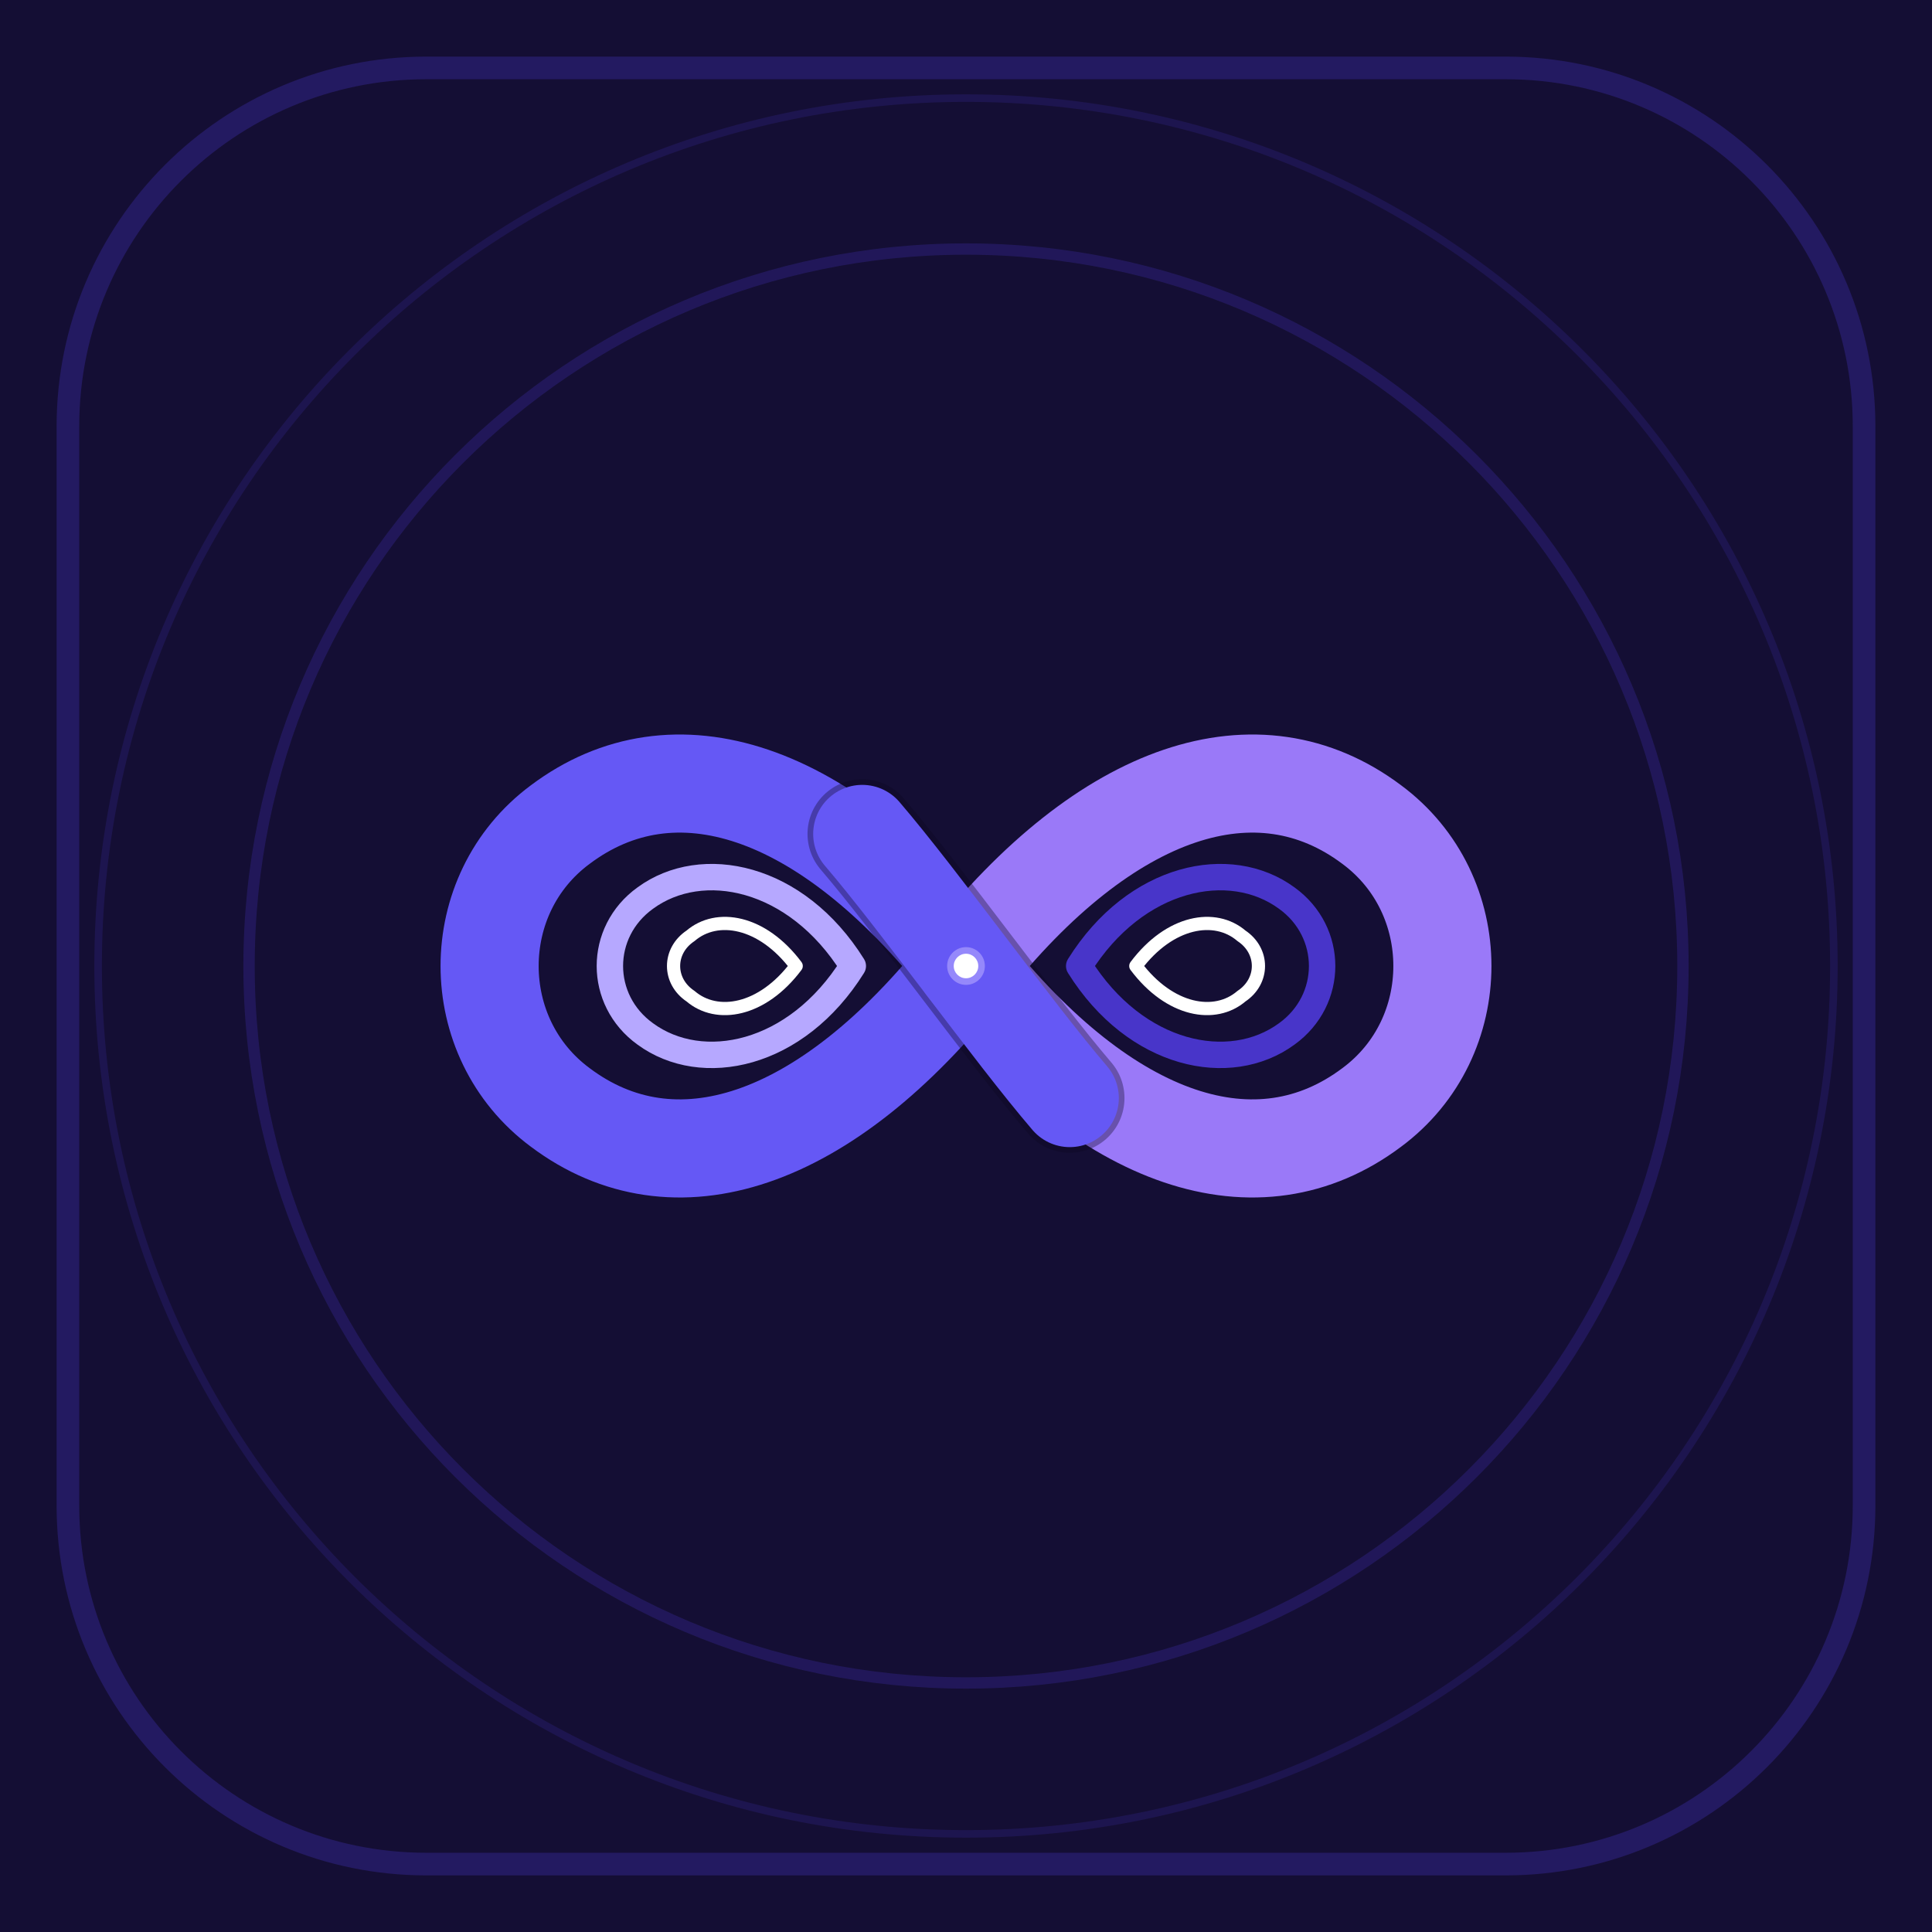
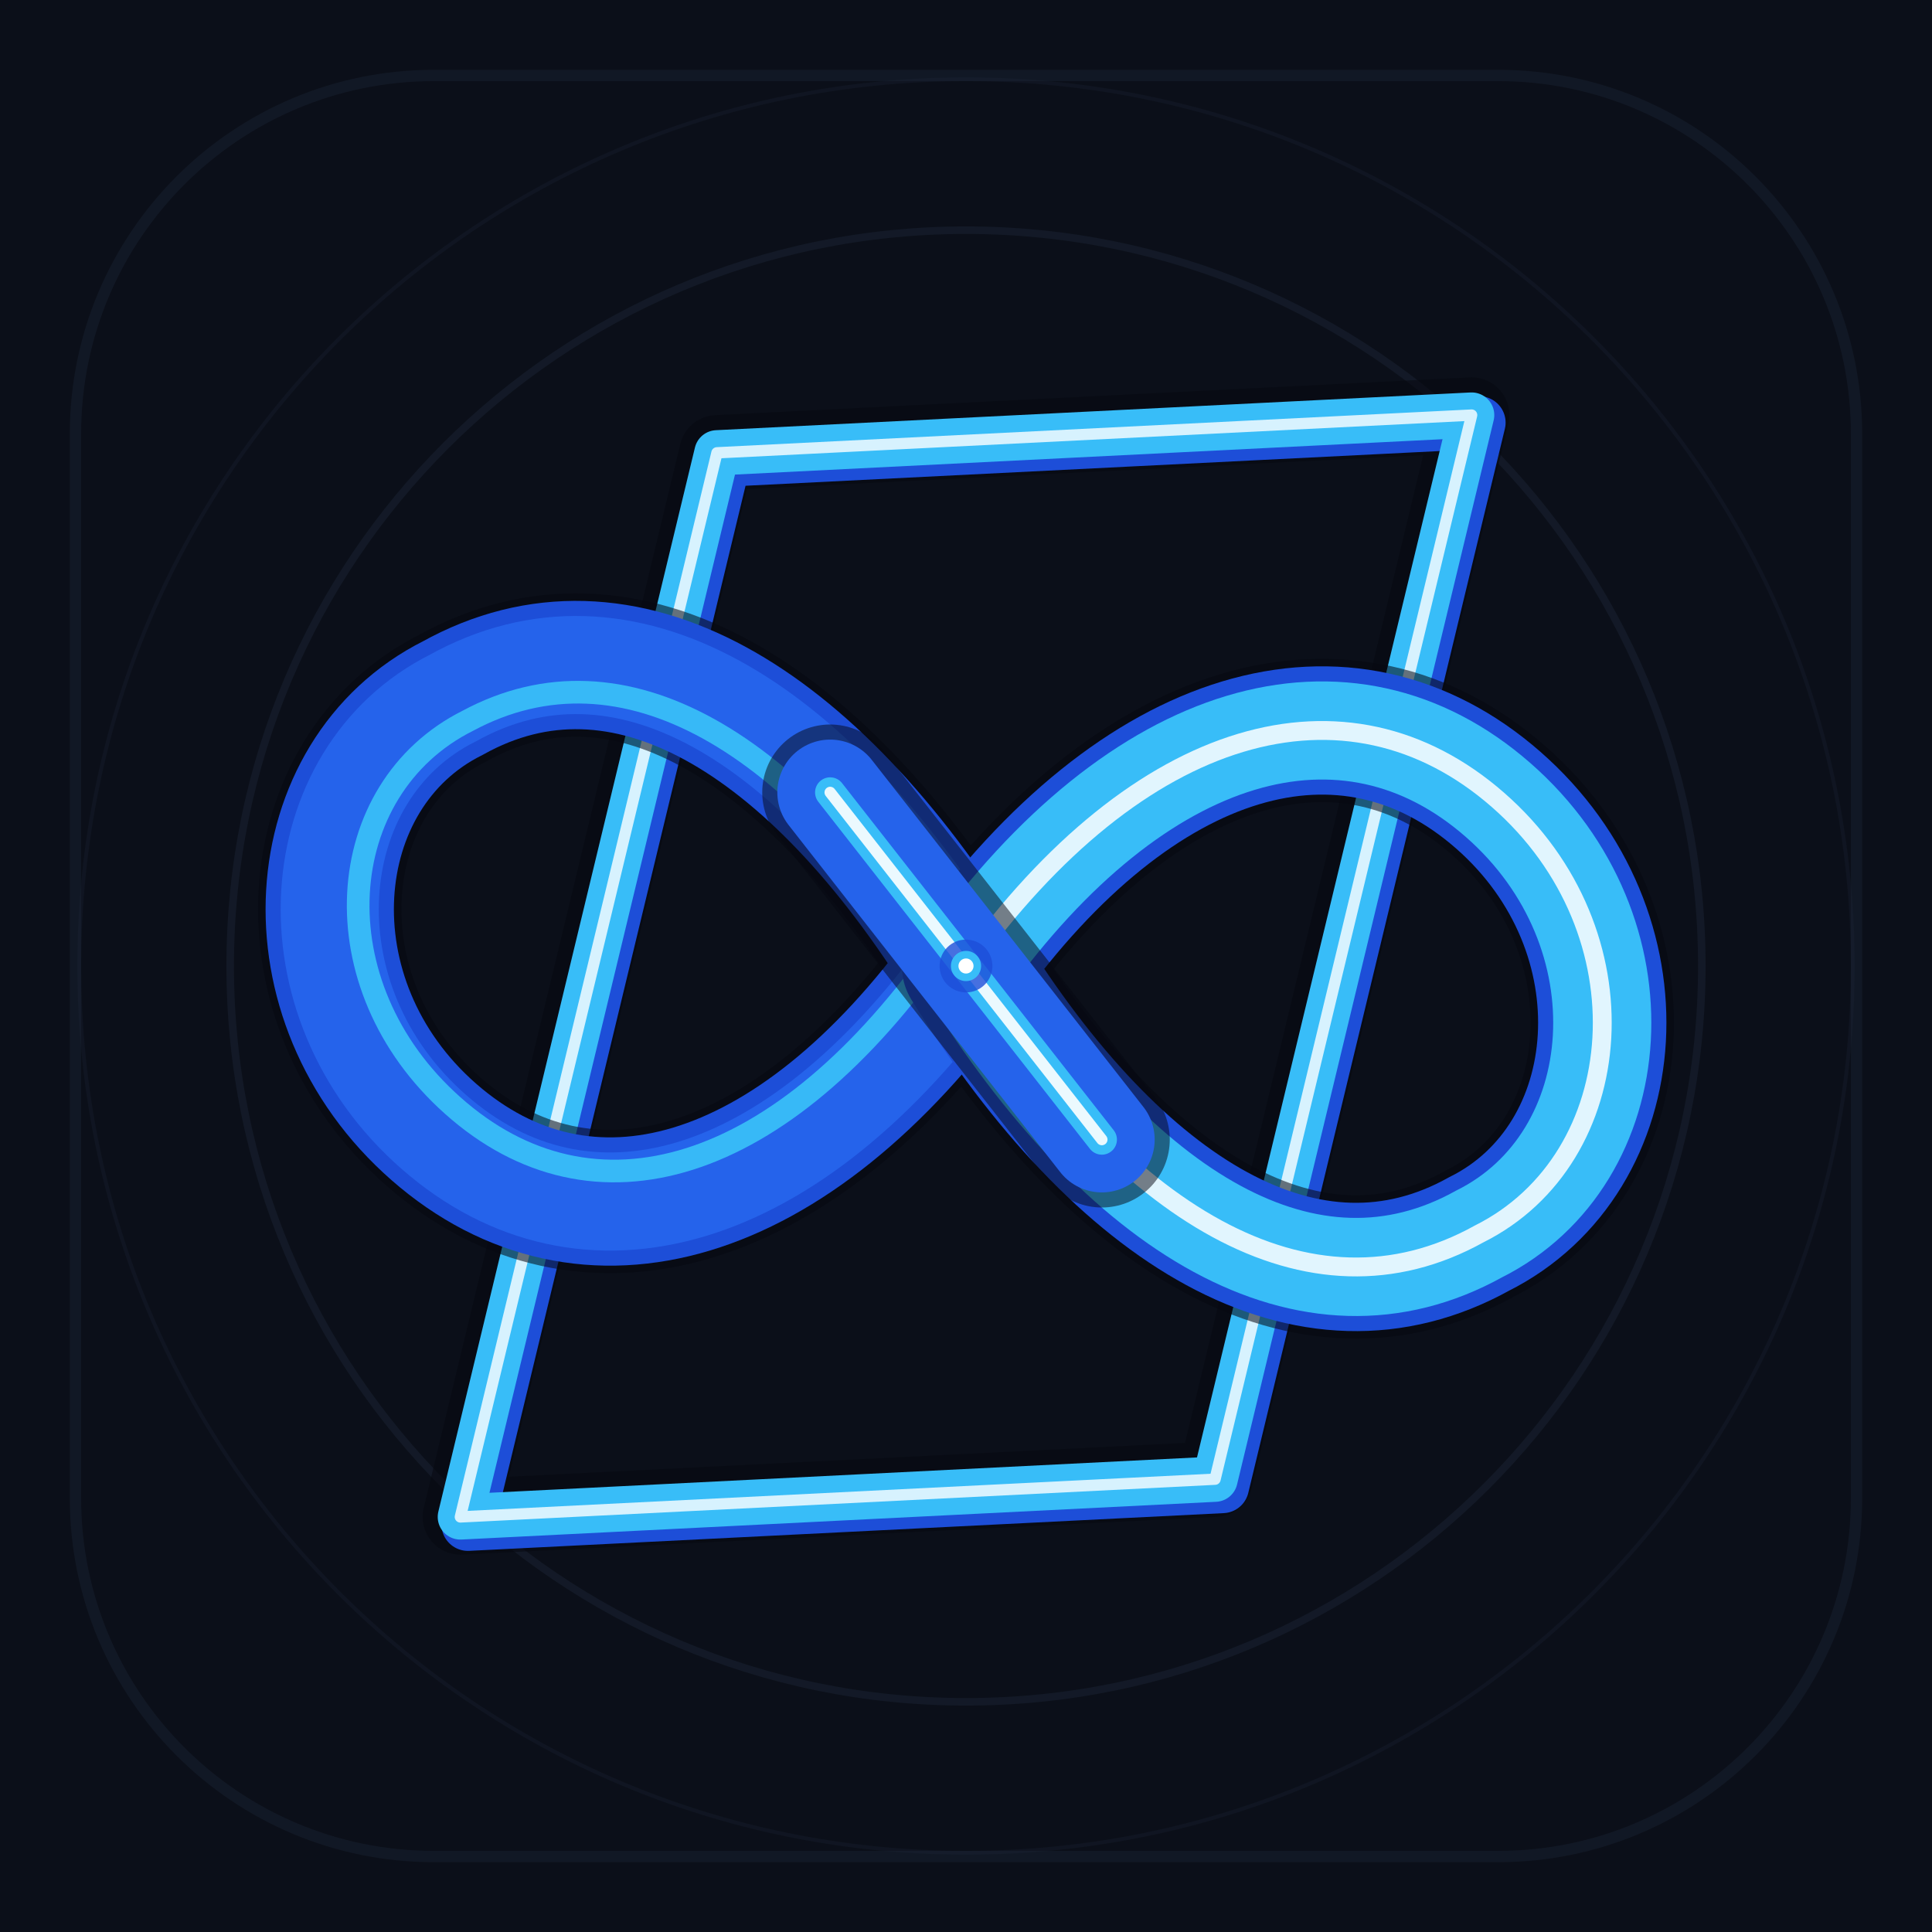
<svg xmlns="http://www.w3.org/2000/svg" viewBox="0 0 1024 1024" width="1024" height="1024">
  <defs>
-     <rect id="bg" width="1024" height="1024" rx="225" fill="#140E34" />
-     <circle id="ring1" cx="512" cy="512" r="380" fill="none" stroke="#4835C9" stroke-width="6" opacity="0.25" />
-     <circle id="ring2" cx="512" cy="512" r="460" fill="none" stroke="#4835C9" stroke-width="4" opacity="0.18" />
+     <rect id="bg" width="1024" height="1024" rx="225" fill="#0B0F19" />
+     <circle id="ring1" cx="512" cy="512" r="390" fill="none" stroke="#1E293B" stroke-width="4" opacity="0.4" />
+     <circle id="ring2" cx="512" cy="512" r="470" fill="none" stroke="#1E293B" stroke-width="2" opacity="0.25" />
  </defs>
-   <rect width="1024" height="1024" fill="#140E34" />
-   <rect x="36" y="36" width="952" height="952" rx="190" fill="none" stroke="#4835C9" stroke-width="12" opacity="0.3" />
-   <circle cx="512" cy="512" r="380" fill="none" stroke="#4835C9" stroke-width="6" opacity="0.25" />
-   <circle cx="512" cy="512" r="460" fill="none" stroke="#4835C9" stroke-width="4" opacity="0.18" />
-   <g id="infinora-symbol">
-     <path d="M 512 512 C 437 607 357 632 297 587 C 247 550 247 474 297 437 C 357 392 437 417 512 512 Z" fill="none" stroke="#6558F5" stroke-width="52" stroke-linecap="round" stroke-linejoin="round" />
-     <path d="M 512 512 C 587 417 667 392 727 437 C 777 474 777 550 727 587 C 667 632 587 607 512 512 Z" fill="none" stroke="#9A79F8" stroke-width="52" stroke-linecap="round" stroke-linejoin="round" />
-     <path d="M 457 442 C 487 477 537 547 567 582" fill="none" stroke="#0B0720" stroke-width="58" stroke-linecap="round" opacity="0.35" />
-     <path d="M 457 442 C 487 477 537 547 567 582" fill="none" stroke="#6558F5" stroke-width="52" stroke-linecap="round" />
-     <path d="M 452 512 C 422 560 372 570 342 548 C 317 530 317 494 342 476 C 372 454 422 464 452 512 Z" fill="none" stroke="#B6A8FF" stroke-width="14" stroke-linecap="round" stroke-linejoin="round" />
-     <path d="M 422 512 C 404 536 380 540 366 528 C 354 520 354 504 366 496 C 380 484 404 488 422 512 Z" fill="none" stroke="#FFFFFF" stroke-width="7" stroke-linecap="round" stroke-linejoin="round" />
-     <path d="M 572 512 C 602 464 652 454 682 476 C 707 494 707 530 682 548 C 652 570 602 560 572 512 Z" fill="none" stroke="#4835C9" stroke-width="14" stroke-linecap="round" stroke-linejoin="round" />
-     <path d="M 602 512 C 620 488 644 484 658 496 C 670 504 670 520 658 528 C 644 540 620 536 602 512 Z" fill="none" stroke="#FFFFFF" stroke-width="7" stroke-linecap="round" stroke-linejoin="round" />
-     <circle cx="512" cy="512" r="10" fill="#B6A8FF" opacity="0.6" />
-     <circle cx="512" cy="512" r="6.5" fill="#FFFFFF" />
+   <rect width="1024" height="1024" fill="#0B0F19" />
+   <rect x="40" y="40" width="944" height="944" rx="190" fill="none" stroke="#1E293B" stroke-width="6" opacity="0.35" />
+   <circle cx="512" cy="512" r="390" fill="none" stroke="#1E293B" stroke-width="4" opacity="0.4" />
+   <circle cx="512" cy="512" r="470" fill="none" stroke="#1E293B" stroke-width="2" opacity="0.25" />
+   <g id="perspective-canvas-frame">
+     <polygon points="380,240 780,220 644,784 244,804" fill="none" stroke="#060911" stroke-width="40" stroke-linejoin="round" opacity="0.6" />
+     <polygon points="384,244 784,224 648,788 248,808" fill="none" stroke="#1D4ED8" stroke-width="28" stroke-linejoin="round" />
+     <polygon points="380,240 780,220 644,784 244,804" fill="none" stroke="#38BDF8" stroke-width="24" stroke-linejoin="round" />
+     <polygon points="380,240 780,220 644,784 244,804" fill="none" stroke="#FFFFFF" stroke-width="6" stroke-linejoin="round" opacity="0.8" />
+   </g>
+   <g id="infinora-infinity-loop">
+     <path d="M 512 512 C 420 640 310 670 230 600 C 150 530 160 410 240 370 C 330 320 430 380 512 512 C 594 644 694 704 784 654 C 864 614 874 494 794 424 C 714 354 604 384 512 512 Z" fill="none" stroke="#050811" stroke-width="76" stroke-linecap="round" opacity="0.55" />
+     <path d="M 512 512 C 420 640 310 670 230 600 C 150 530 160 410 240 370 C 330 320 430 380 512 512" fill="none" stroke="#1D4ED8" stroke-width="68" stroke-linecap="round" />
+     <path d="M 512 512 C 420 640 310 670 230 600 C 150 530 160 410 240 370 C 330 320 430 380 512 512" fill="none" stroke="#2563EB" stroke-width="52" stroke-linecap="round" />
+     <path d="M 500 500 C 414 624 314 652 240 586 C 168 522 176 418 248 382 C 330 338 422 392 500 518" fill="none" stroke="#38BDF8" stroke-width="12" stroke-linecap="round" opacity="0.95" />
+     <path d="M 512 512 C 594 644 694 704 784 654 C 864 614 874 494 794 424 C 714 354 604 384 512 512" fill="none" stroke="#1D4ED8" stroke-width="68" stroke-linecap="round" />
+     <path d="M 512 512 C 594 644 694 704 784 654 C 864 614 874 494 794 424 C 714 354 604 384 512 512" fill="none" stroke="#38BDF8" stroke-width="52" stroke-linecap="round" />
+     <path d="M 512 512 C 594 644 694 704 784 654 C 864 614 874 494 794 424 C 714 354 604 384 512 512" fill="none" stroke="#FFFFFF" stroke-width="10" stroke-linecap="round" opacity="0.85" />
+     <path d="M 440 420 C 476 466 548 558 584 604" fill="none" stroke="#050811" stroke-width="72" stroke-linecap="round" opacity="0.5" />
+     <path d="M 440 420 C 476 466 548 558 584 604" fill="none" stroke="#2563EB" stroke-width="56" stroke-linecap="round" />
+     <path d="M 440 420 C 476 466 548 558 584 604" fill="none" stroke="#38BDF8" stroke-width="16" stroke-linecap="round" />
+     <path d="M 440 420 C 476 466 548 558 584 604" fill="none" stroke="#FFFFFF" stroke-width="6" stroke-linecap="round" opacity="0.9" />
+     <circle cx="512" cy="512" r="14" fill="#1D4ED8" opacity="0.8" />
+     <circle cx="512" cy="512" r="8" fill="#38BDF8" />
+     <circle cx="512" cy="512" r="4" fill="#FFFFFF" />
  </g>
</svg>
